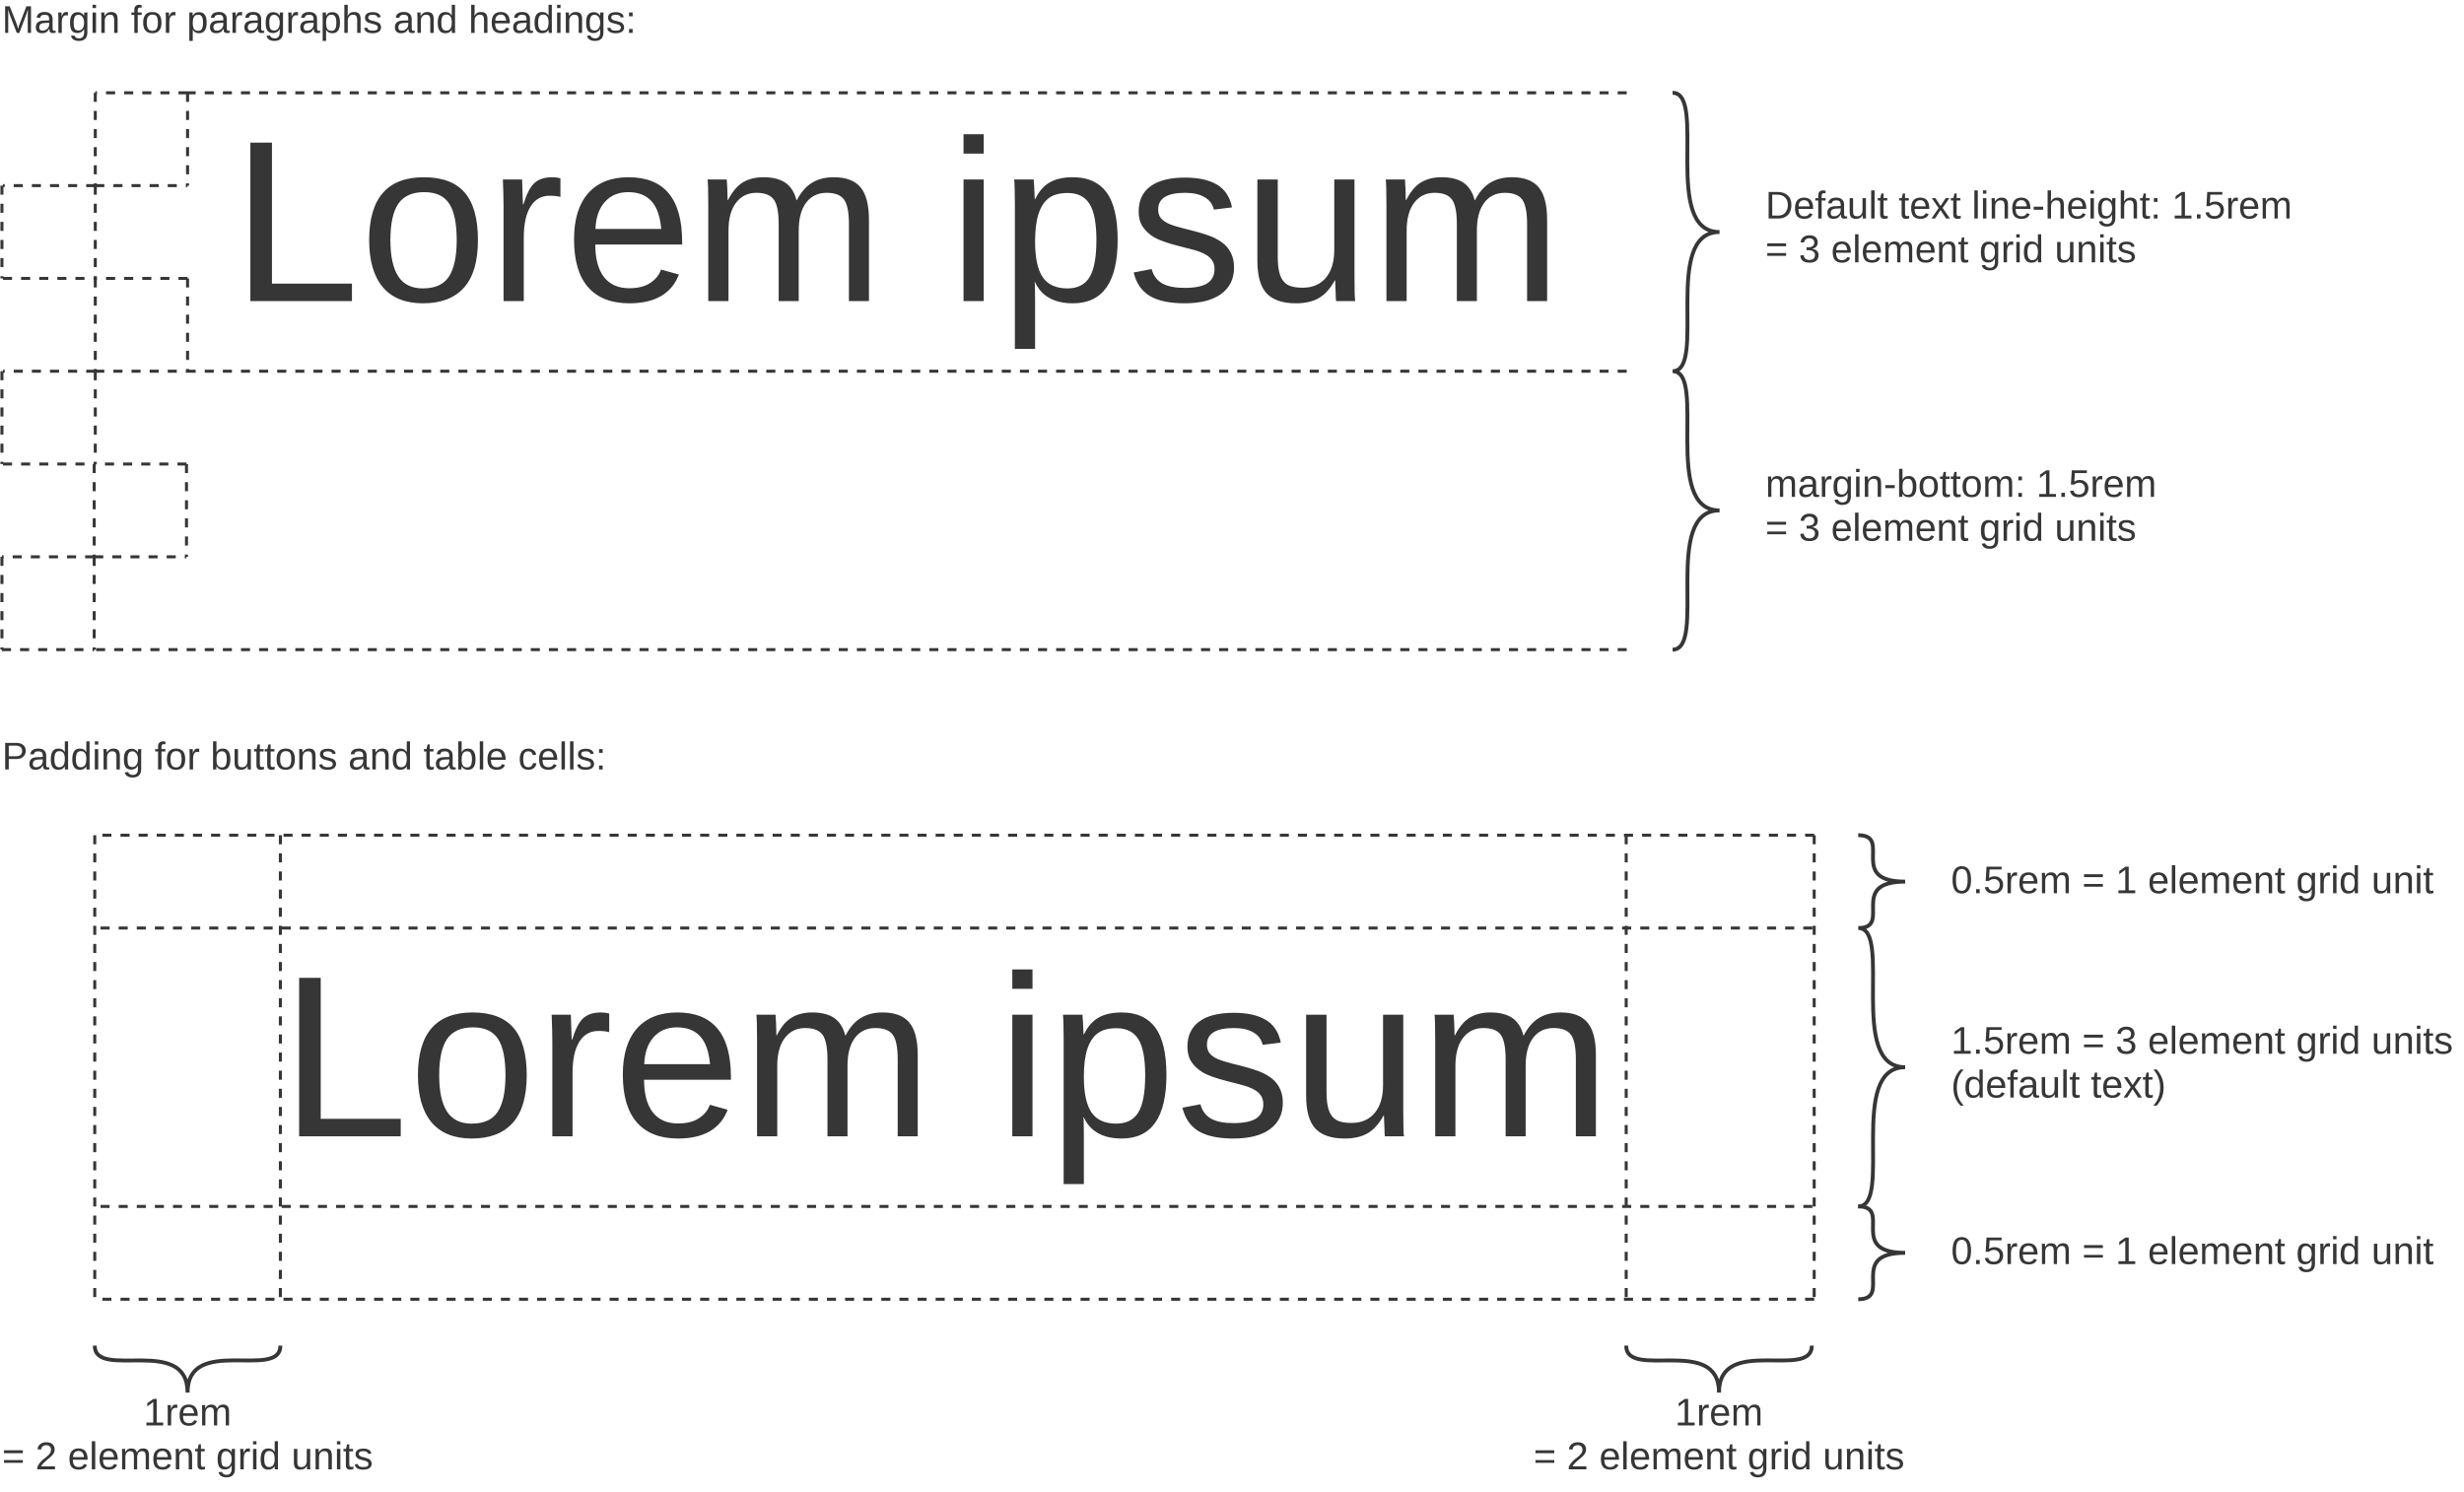
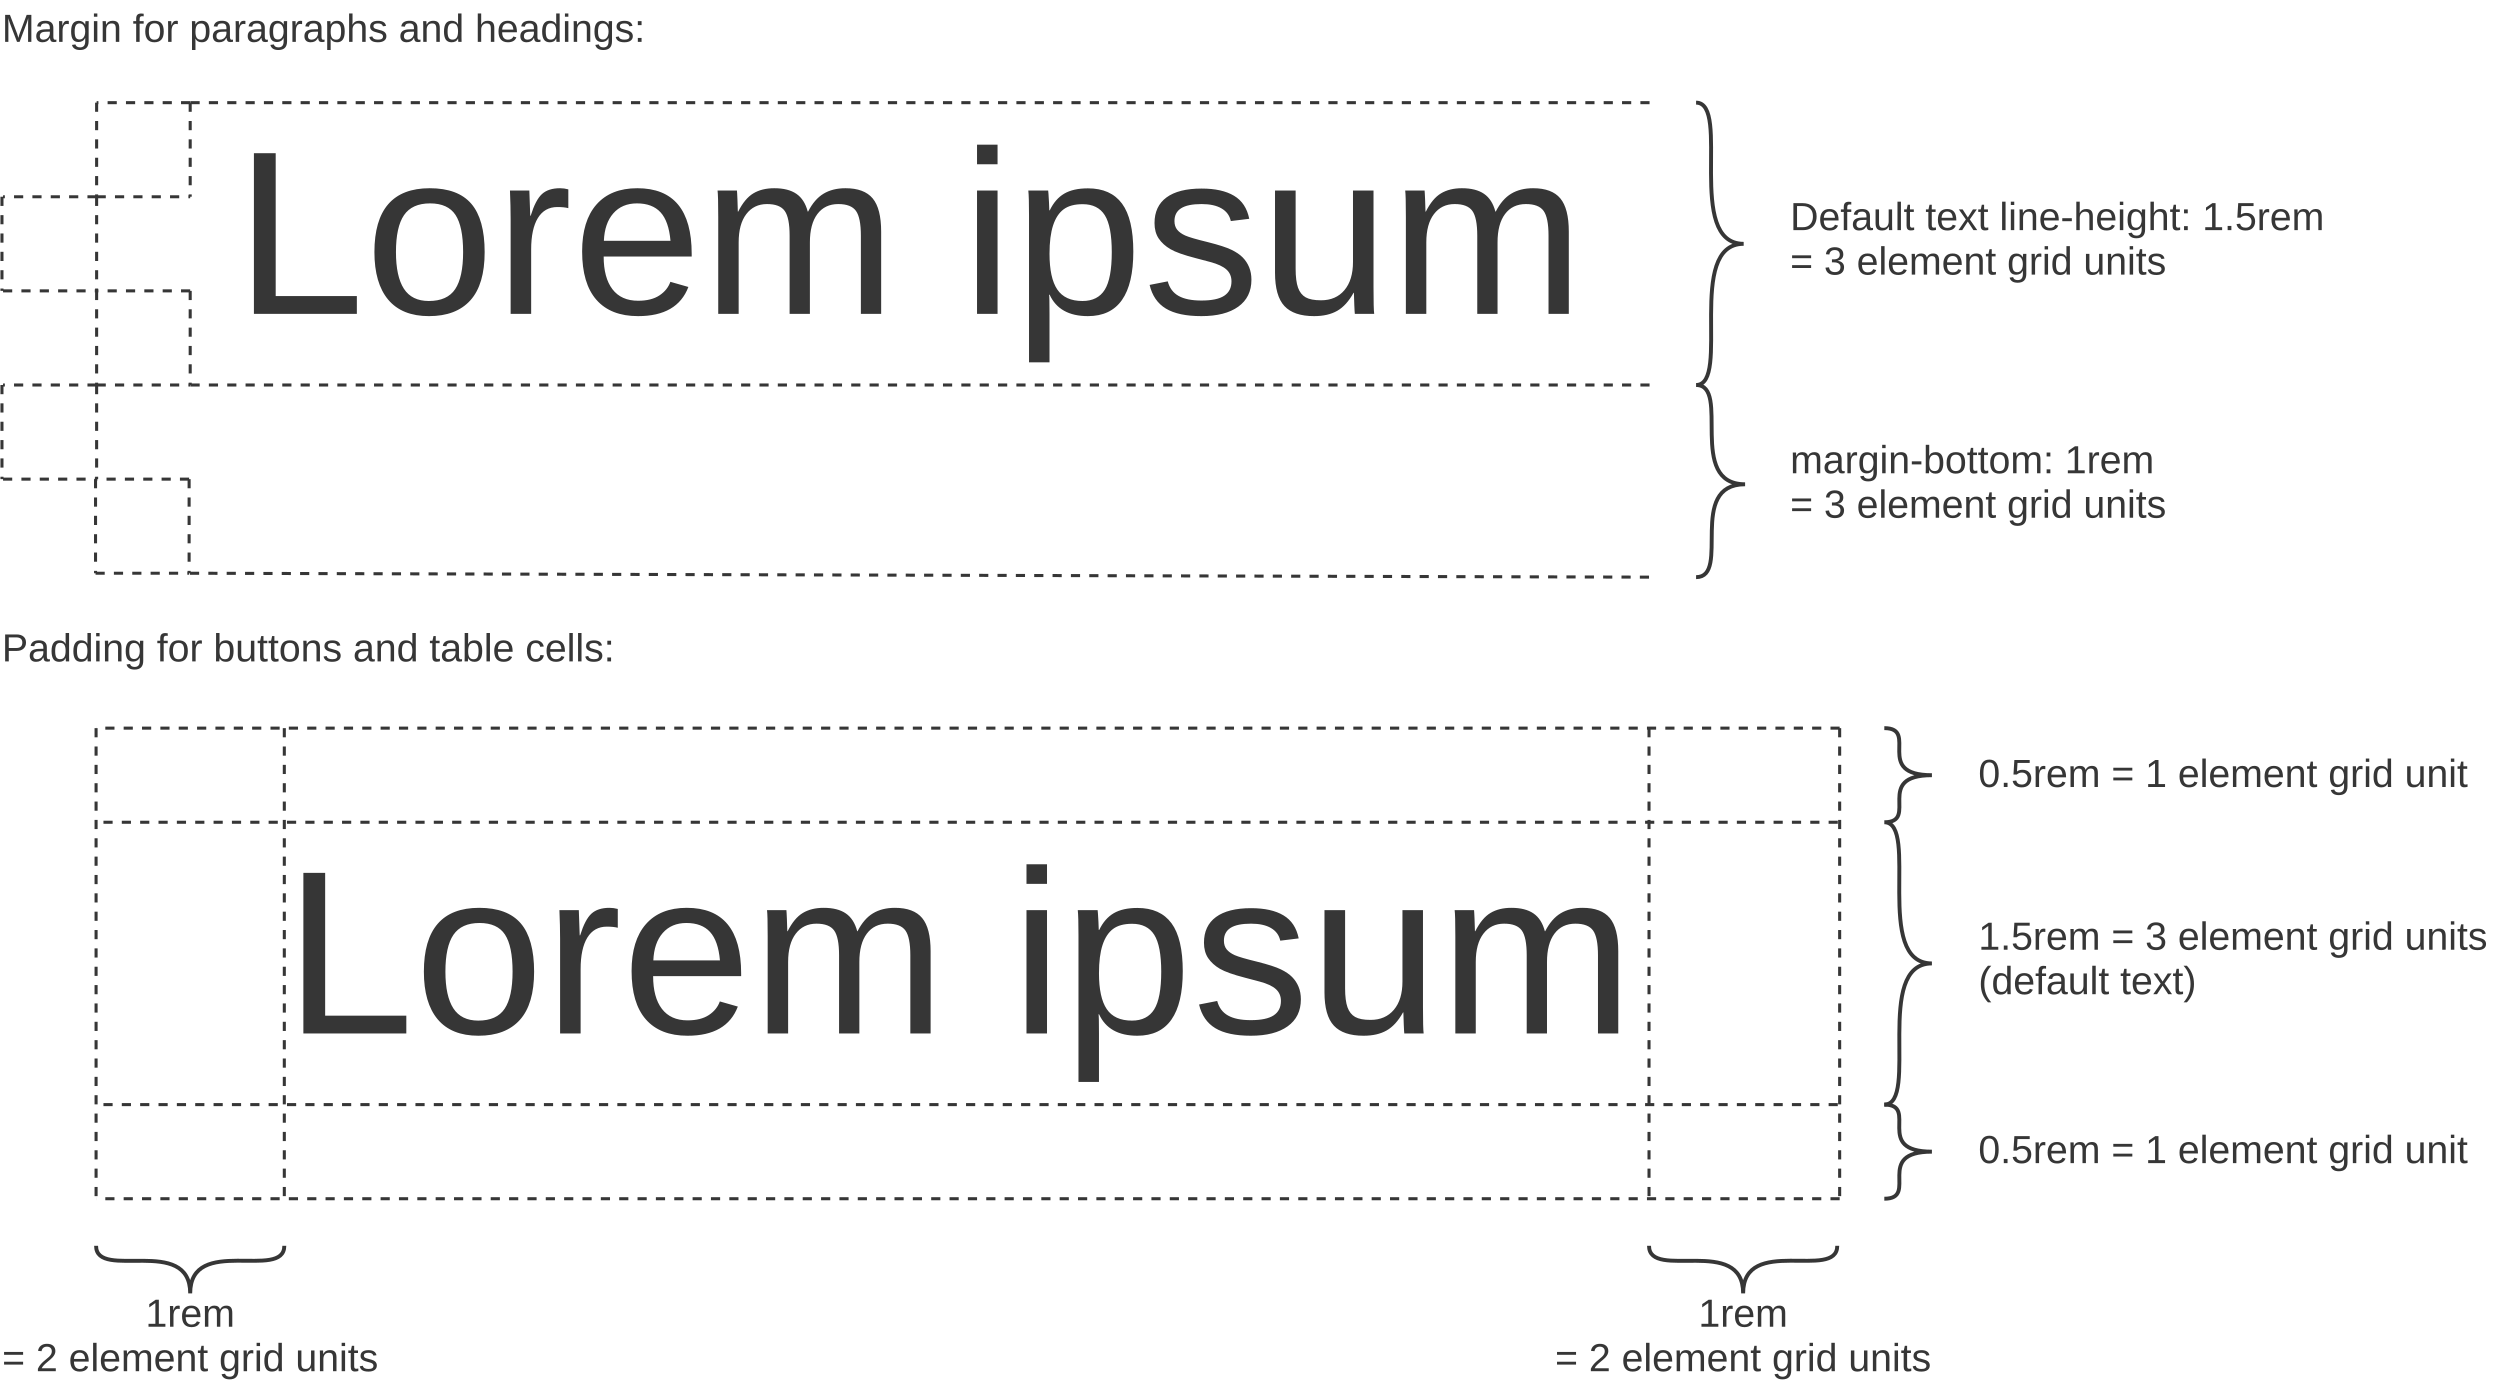
- <svg xmlns="http://www.w3.org/2000/svg" version="1.1" x="0" y="0" width="1274.281" height="771.306" viewBox="0, 0, 1274.281, 771.306">
-   <g id="Layer_1">
-     <path d="M97,48.003 L97,96.003 M97,48.003 L49.276,48.003 M49.276,48.003 L49.276,96.003 M49.276,96.003 L97,96.003 M49.276,96.003 L49.276,144.003 M49.276,96.003 L1.552,96.003 M1,96.003 L1,144.003 M1.552,144.003 L49.276,144.003 M97,144.003 L97,192.003 M97,144.003 L49.276,144.003 M49.276,144.003 L49.276,192.003 M49.276,192.003 L97,192.003 M49.276,192.003 L49.276,240.003 M49.276,192.003 L1.552,192.003 M1,192.003 L1,240.003 M1.552,240.003 L49.276,240.003 M96.448,240.003 L96.448,288.003 M96.448,240.003 L48.724,240.003 M48.724,240.003 L48.724,288.003 M48.724,288.003 L96.448,288.003 M48.724,288.003 L48.724,336.003 M48.724,288.003 L1,288.003 M1,288.003 L1,336.003 M1,336.003 L48.724,336.003 M841.276,48.003 L97,48.003 M841.276,192.003 L97,192.003 M841.276,336.003 L48.724,336.003" fill-opacity="0" stroke="#363636" stroke-width="1.562" stroke-dasharray="4.684,4.684" />
-     <text transform="matrix(5.67, 0, 0, 5.67, 167.84, 14.175)">
-       <tspan x="-29.429" y="0.5" font-family="Arial, sans-serif" font-size="3.528" fill="#363636">Margin for paragraphs and headings:</tspan>
-     </text>
-     <text transform="matrix(5.67, 0, 0, 5.67, 466.667, 118.869)">
-       <tspan x="-61.188" y="6.5" font-family="Arial, sans-serif" font-size="21" fill="#363636">Lorem ipsum</tspan>
-     </text>
-     <path d="M865,48.003 C882.974,48.003 859.25,120.003 889.276,120.003 C859.356,120.003 882.974,192.003 865,192.003 M865,192.003 M865,192.003 C882.974,192.003 859.25,264.003 889.276,264.003 C859.356,264.003 882.974,336.003 865,336.003 M865,336.003" fill-opacity="0" stroke="#363636" stroke-width="2" />
-     <path d="M145,432.003 L145,672.003 M49,432.003 L49,672.003 M938.224,432.003 L49,432.003 M937.276,624.003 L49,624.003 M938.224,672.003 L49,672.003" fill-opacity="0" stroke="#363636" stroke-width="1.562" stroke-dasharray="4.684,4.684" />
-     <text transform="matrix(5.67, 0, 0, 5.67, 160.06, 395.148)">
-       <tspan x="-28.056" y="0.5" font-family="Arial, sans-serif" font-size="3.528" fill="#363636">Padding for buttons and table cells:</tspan>
-     </text>
-     <text transform="matrix(5.67, 0, 0, 5.67, 491.891, 550.869)">
-       <tspan x="-61.188" y="6.5" font-family="Arial, sans-serif" font-size="21" fill="#363636">Lorem ipsum</tspan>
-     </text>
-     <path d="M961,432.003 C978.974,432.003 955.25,456.003 985.276,456.003 C955.356,456.003 978.974,480.003 961,480.003 M961,480.003 M961,480.003 C978.974,480.003 955.25,552.003 985.276,552.003 C955.356,552.003 978.974,624.003 961,624.003 M961,624.003" fill-opacity="0" stroke="#363636" stroke-width="2" />
-     <path d="M937.276,480.003 L49,480.003 M938.224,432.003 L938.224,672.003 M841,432.003 L841,672.003" fill-opacity="0" stroke="#363636" stroke-width="1.562" stroke-dasharray="4.684,4.684" />
-     <path d="M961,624.003 C978.974,624.003 955.25,648.003 985.276,648.003 C955.356,648.003 978.974,672.003 961,672.003 M961,672.003" fill-opacity="0" stroke="#363636" stroke-width="2" />
-     <text transform="matrix(5.67, 0, 0, 5.67, 1052.03, 110.177)">
-       <tspan x="-24.522" y="0.5" font-family="Arial, sans-serif" font-size="3.528" fill="#363636">Default text line-height: 1.5rem</tspan>
-     </text>
-     <text transform="matrix(5.67, 0, 0, 5.67, 1011.726, 132.857)">
-       <tspan x="-17.415" y="0.5" font-family="Arial, sans-serif" font-size="3.528" fill="#363636">= 3 element grid units</tspan>
-     </text>
-     <text transform="matrix(5.67, 0, 0, 5.67, 1016.992, 254.177)">
-       <tspan x="-18.342" y="0.5" font-family="Arial, sans-serif" font-size="3.528" fill="#363636">margin-bottom: 1.5rem</tspan>
-     </text>
-     <text transform="matrix(5.67, 0, 0, 5.67, 1011.726, 276.857)">
-       <tspan x="-17.415" y="0.5" font-family="Arial, sans-serif" font-size="3.528" fill="#363636">= 3 element grid units</tspan>
-     </text>
-     <text transform="matrix(5.67, 0, 0, 5.67, 1136.63, 459.178)">
-       <tspan x="-22.513" y="0.5" font-family="Arial, sans-serif" font-size="3.528" fill="#363636">0.5rem = 1 element grid unit</tspan>
-     </text>
-     <text transform="matrix(5.67, 0, 0, 5.67, 1136.63, 651.003)">
-       <tspan x="-22.513" y="0.5" font-family="Arial, sans-serif" font-size="3.528" fill="#363636">0.5rem = 1 element grid unit</tspan>
-     </text>
-     <text transform="matrix(5.67, 0, 0, 5.67, 1141.631, 542.177)">
-       <tspan x="-23.395" y="0.5" font-family="Arial, sans-serif" font-size="3.528" fill="#363636">1.5rem = 3 element grid units</tspan>
-     </text>
-     <text transform="matrix(5.67, 0, 0, 5.67, 1067.415, 564.857)">
-       <tspan x="-10.304" y="0.5" font-family="Arial, sans-serif" font-size="3.528" fill="#363636">(default text)</tspan>
-     </text>
-     <path d="M937,696.003 C937,713.977 889,690.253 889,720.279 C889,690.359 841,713.977 841,696.003 M841,696.003" fill-opacity="0" stroke="#363636" stroke-width="2" />
-     <g>
-       <text transform="matrix(5.67, 0, 0, 5.67, 891.835, 734.451)">
-         <tspan x="-4.519" y="0.5" font-family="Arial, sans-serif" font-size="3.528" fill="#363636">1rem </tspan>
-       </text>
-       <text transform="matrix(5.67, 0, 0, 5.67, 891.837, 757.131)">
-         <tspan x="-17.415" y="0.5" font-family="Arial, sans-serif" font-size="3.528" fill="#363636">= 2 element grid units</tspan>
-       </text>
-     </g>
-     <path d="M145,696.003 C145,713.977 97,690.253 97,720.279 C97,690.359 49,713.977 49,696.003 M49,696.003" fill-opacity="0" stroke="#363636" stroke-width="2" />
-     <g>
-       <text transform="matrix(5.67, 0, 0, 5.67, 99.835, 734.451)">
-         <tspan x="-4.519" y="0.5" font-family="Arial, sans-serif" font-size="3.528" fill="#363636">1rem </tspan>
-       </text>
-       <text transform="matrix(5.67, 0, 0, 5.67, 99.837, 757.131)">
-         <tspan x="-17.415" y="0.5" font-family="Arial, sans-serif" font-size="3.528" fill="#363636">= 2 element grid units</tspan>
-       </text>
+ <svg xmlns="http://www.w3.org/2000/svg" width="100%" height="100%" viewBox="0 0 1275 710" version="1.1" xml:space="preserve" style="fill-rule:evenodd;clip-rule:evenodd;">
+   <rect id="Artboard1" x="0" y="0" width="1274.28" height="710" style="fill:none;" />
+   <clipPath id="_clip1">
+     <rect x="0" y="0" width="1274.28" height="710" />
+   </clipPath>
+   <g clip-path="url(#_clip1)">
+     <g id="Layer_1">
+       <path d="M97,52.35l0,48m0,-48l-47.724,-0m0,-0l0,48m0,-0l47.724,-0m-47.724,-0l0,48m0,-48l-47.724,-0m-0.552,-0l0,48m0.552,-0l47.724,-0m47.724,-0l0,48m0,-48l-47.724,-0m0,-0l0,48m0,0l47.724,0m-47.724,0l0,48m0,-48l-47.724,0m-0.552,0l0,48m0.552,0l47.724,0m47.172,0l-0,48m-0,-48l-47.724,0m-0,0l-0,48m-0,0l47.724,0m744.828,-240l-744.276,-0m744.276,144l-744.276,-0m744,97.997l-744.552,-1.997" style="fill-opacity:0;fill-rule:nonzero;stroke:#363636;stroke-width:1.56px;stroke-dasharray:4.68,4.68;" />
+       <g>
+         <text x="0.978px" y="21.357px" style="font-family:'ArialMT', 'Arial';font-size:20.004px;fill:#363636;">Margin for paragraphs and headings:</text>
+       </g>
+       <g>
+         <text x="119.731px" y="160.071px" style="font-family:'ArialMT', 'Arial';font-size:119.07px;fill:#363636;">Lorem ipsum</text>
+       </g>
+       <path d="M865,52.35c17.974,-0 -5.75,72 24.276,72c-29.92,-0 -6.302,72 -24.276,72m0,0c17.974,0 -5.026,50.631 25,50.631c-29.92,0 -7.026,47.366 -25,47.366" style="fill-opacity:0;fill-rule:nonzero;stroke:#363636;stroke-width:2px;" />
+       <path d="M145,371.35l0,240m-96,-240l0,240m889.224,-240l-889.224,0m888.276,192l-888.276,0m889.224,48l-889.224,0" style="fill-opacity:0;fill-rule:nonzero;stroke:#363636;stroke-width:1.56px;stroke-dasharray:4.68,4.68;" />
+       <g>
+         <text x="0.982px" y="337.33px" style="font-family:'ArialMT', 'Arial';font-size:20.004px;fill:#363636;">Padding for buttons and table cells:</text>
+       </g>
+       <g>
+         <text x="144.955px" y="527.071px" style="font-family:'ArialMT', 'Arial';font-size:119.07px;fill:#363636;">Lorem ipsum</text>
+       </g>
+       <path d="M961,371.35c17.974,0 -5.75,24 24.276,24c-29.92,0 -6.302,24 -24.276,24m0,0c17.974,0 -5.75,72 24.276,72c-29.92,0 -6.302,72 -24.276,72" style="fill-opacity:0;fill-rule:nonzero;stroke:#363636;stroke-width:2px;" />
+       <path d="M937.276,419.35l-888.276,0m889.224,-48l0,240m-97.224,-240l0,240" style="fill-opacity:0;fill-rule:nonzero;stroke:#363636;stroke-width:1.56px;stroke-dasharray:4.68,4.68;" />
+       <path d="M961,563.35c17.974,0 -5.75,24 24.276,24c-29.92,0 -6.302,24 -24.276,24" style="fill-opacity:0;fill-rule:nonzero;stroke:#363636;stroke-width:2px;" />
+       <g>
+         <text x="912.99px" y="117.359px" style="font-family:'ArialMT', 'Arial';font-size:20.004px;fill:#363636;">Default text line-height: 1.5rem</text>
+       </g>
+       <g>
+         <text x="912.983px" y="140.039px" style="font-family:'ArialMT', 'Arial';font-size:20.004px;fill:#363636;">= 3 element grid units</text>
+       </g>
+       <g>
+         <text x="912.993px" y="241.359px" style="font-family:'ArialMT', 'Arial';font-size:20.004px;fill:#363636;">margin-bottom: 1rem</text>
+       </g>
+       <g>
+         <text x="912.983px" y="264.039px" style="font-family:'ArialMT', 'Arial';font-size:20.004px;fill:#363636;">= 3 element grid units</text>
+       </g>
+       <g>
+         <text x="1008.98px" y="401.36px" style="font-family:'ArialMT', 'Arial';font-size:20.004px;fill:#363636;">0.5rem = 1 element grid unit</text>
+       </g>
+       <g>
+         <text x="1008.98px" y="593.185px" style="font-family:'ArialMT', 'Arial';font-size:20.004px;fill:#363636;">0.5rem = 1 element grid unit</text>
+       </g>
+       <g>
+         <text x="1008.98px" y="484.359px" style="font-family:'ArialMT', 'Arial';font-size:20.004px;fill:#363636;">1.5rem = 3 element grid units</text>
+       </g>
+       <g>
+         <text x="1008.99px" y="507.039px" style="font-family:'ArialMT', 'Arial';font-size:20.004px;fill:#363636;">(default text)</text>
+       </g>
+       <path d="M937,635.35c0,17.974 -48,-5.75 -48,24.276c0,-29.92 -48,-6.302 -48,-24.276" style="fill-opacity:0;fill-rule:nonzero;stroke:#363636;stroke-width:2px;" />
+       <g>
+         <g>
+           <text x="866.212px" y="676.633px" style="font-family:'ArialMT', 'Arial';font-size:20.004px;fill:#363636;">1rem</text>
+         </g>
+         <g>
+           <text x="793.094px" y="699.313px" style="font-family:'ArialMT', 'Arial';font-size:20.004px;fill:#363636;">= 2 element grid units</text>
+         </g>
+       </g>
+       <path d="M145,635.35c0,17.974 -48,-5.75 -48,24.276c0,-29.92 -48,-6.302 -48,-24.276" style="fill-opacity:0;fill-rule:nonzero;stroke:#363636;stroke-width:2px;" />
+       <g>
+         <g>
+           <text x="74.212px" y="676.633px" style="font-family:'ArialMT', 'Arial';font-size:20.004px;fill:#363636;">1rem</text>
+         </g>
+         <g>
+           <text x="1.094px" y="699.313px" style="font-family:'ArialMT', 'Arial';font-size:20.004px;fill:#363636;">= 2 element grid units</text>
+         </g>
+       </g>
    </g>
  </g>
</svg>
